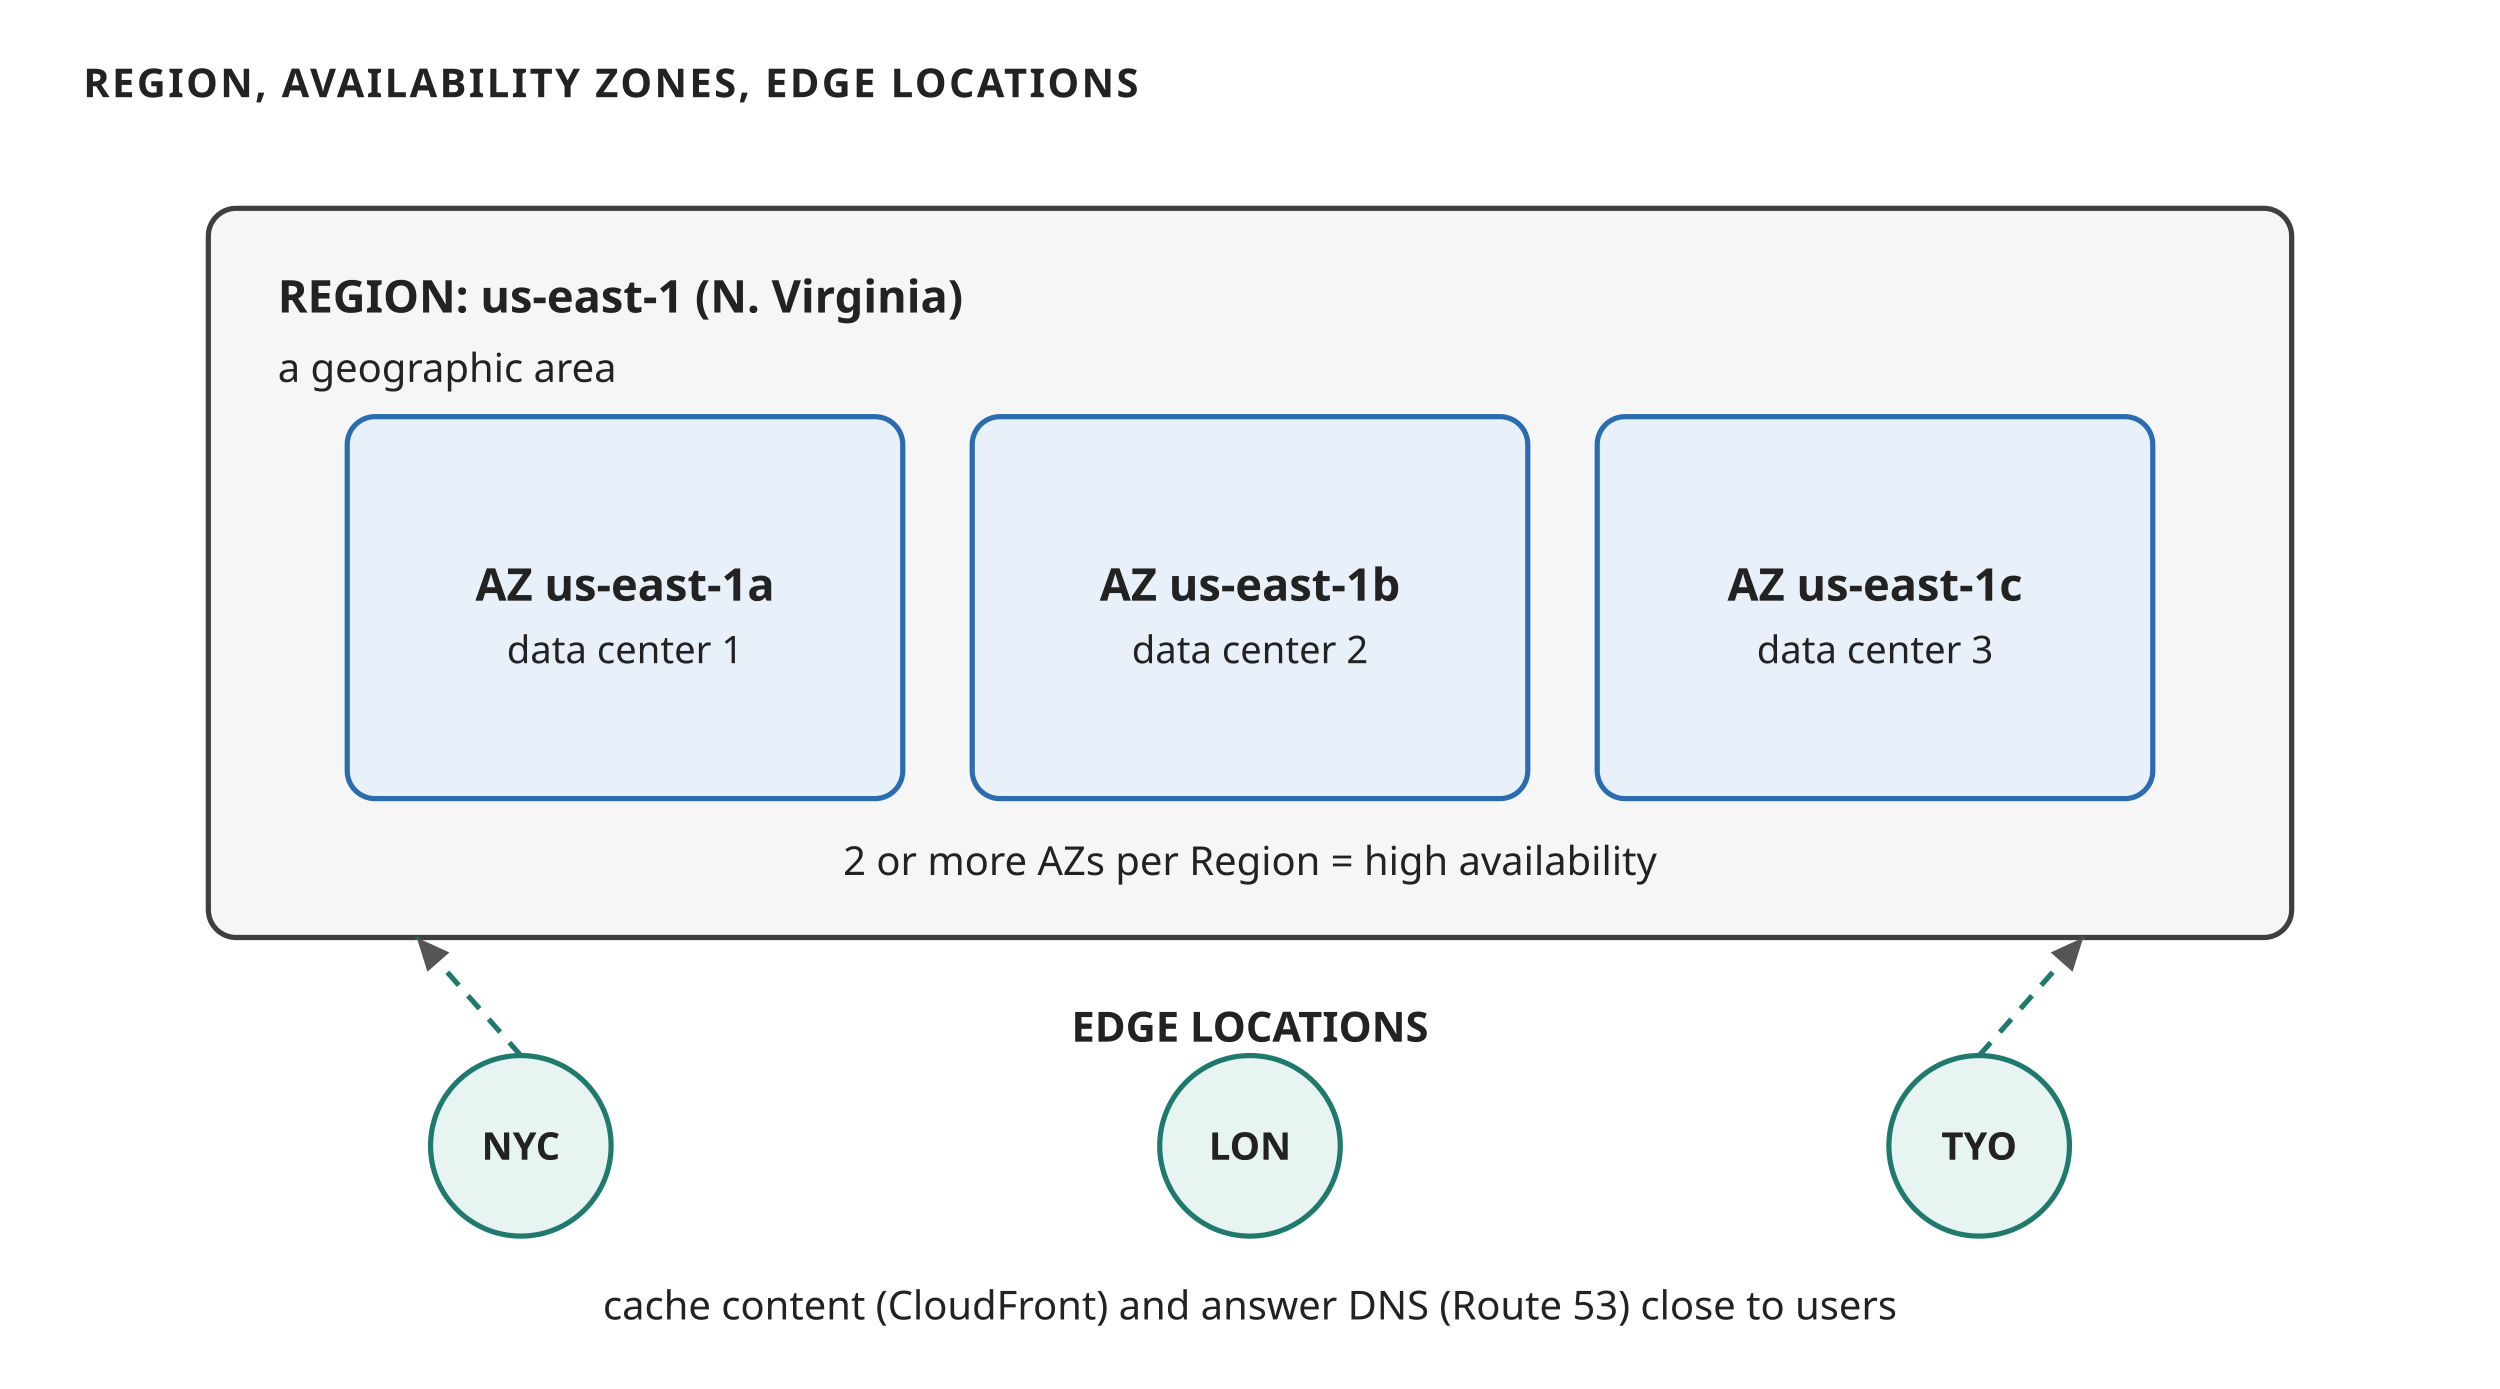
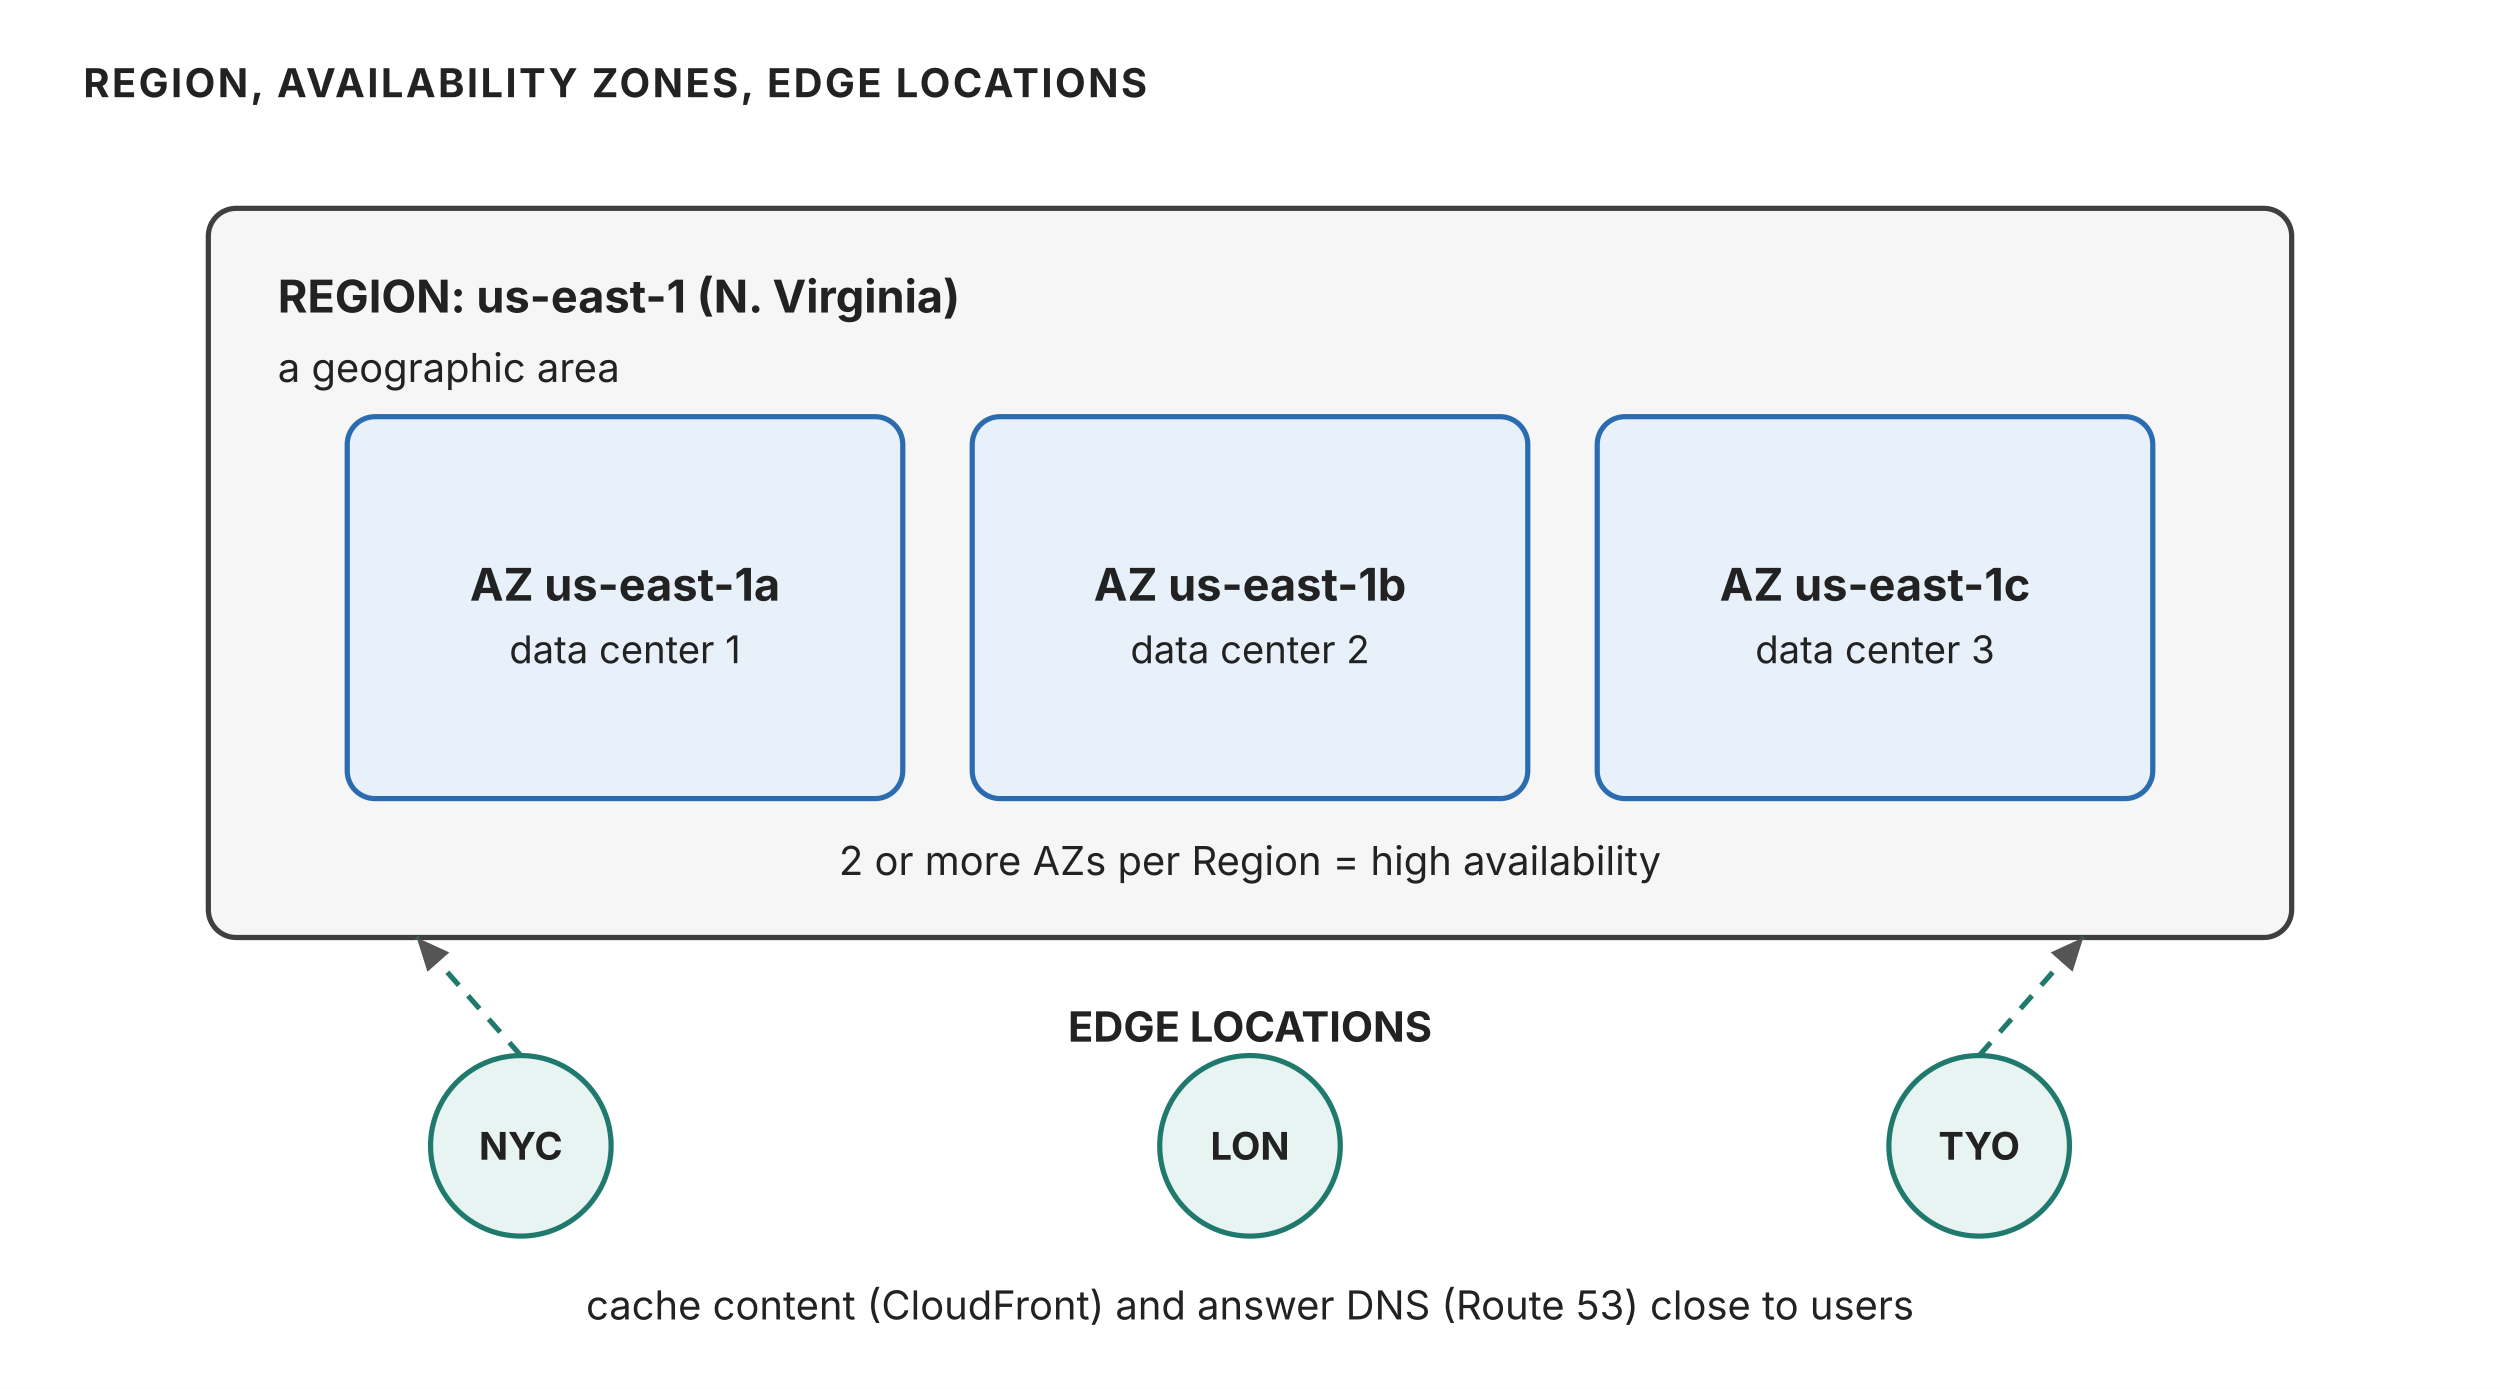
<svg xmlns="http://www.w3.org/2000/svg" width="720" height="400" viewBox="0 0 720 400" role="img" aria-label="Region us-east-1 holding three availability zones, with edge locations in NYC, London, and Tokyo caching content near users">
-   <style>text{font-family:'Trebuchet MS', Verdana, sans-serif;fill:#222222;}</style>
+   <style>text{font-family:"Anthropic Sans",Inter,"Source Sans 3","IBM Plex Sans",sans-serif;fill:#222222}</style>
  <rect width="720" height="400" fill="#ffffff" />
  <defs>
    <marker id="ar" viewBox="0 0 10 10" refX="9" refY="5" markerWidth="7" markerHeight="7" orient="auto-start-reverse">
      <path d="M 0 1 L 9 5 L 0 9 z" fill="#555555" />
    </marker>
  </defs>
  <text x="24" y="28" font-size="11.5" fill="#555555" font-weight="700" letter-spacing="0.06em">REGION, AVAILABILITY ZONES, EDGE LOCATIONS</text>
  <rect x="60" y="60" width="600" height="210" rx="8" fill="#f6f6f6" stroke="#3f3f3f" stroke-width="1.5" />
  <text x="80" y="90" font-size="13" font-weight="700">REGION: us-east-1 (N. Virginia)</text>
  <text x="80" y="110" font-size="11.5" fill="#555555">a geographic area</text>
  <rect x="100" y="120" width="160" height="110" rx="8" fill="#e8f0fa" stroke="#2b6cb0" stroke-width="1.5" />
  <text x="180.0" y="173.0" font-size="13" text-anchor="middle" font-weight="700">AZ us-east-1a</text>
  <text x="180.0" y="191.0" font-size="11" fill="#555555" text-anchor="middle">data center 1</text>
  <rect x="280" y="120" width="160" height="110" rx="8" fill="#e8f0fa" stroke="#2b6cb0" stroke-width="1.5" />
  <text x="360.0" y="173.0" font-size="13" text-anchor="middle" font-weight="700">AZ us-east-1b</text>
  <text x="360.0" y="191.0" font-size="11" fill="#555555" text-anchor="middle">data center 2</text>
  <rect x="460" y="120" width="160" height="110" rx="8" fill="#e8f0fa" stroke="#2b6cb0" stroke-width="1.5" />
  <text x="540.0" y="173.0" font-size="13" text-anchor="middle" font-weight="700">AZ us-east-1c</text>
  <text x="540.0" y="191.0" font-size="11" fill="#555555" text-anchor="middle">data center 3</text>
  <text x="360" y="252" font-size="11.5" fill="#555555" text-anchor="middle">2 or more AZs per Region = high availability</text>
  <circle cx="150" cy="330" r="26" fill="#e7f4f1" stroke="#1f7a6d" stroke-width="1.5" />
  <text x="150" y="334" font-size="11" text-anchor="middle" font-weight="700">NYC</text>
  <circle cx="360" cy="330" r="26" fill="#e7f4f1" stroke="#1f7a6d" stroke-width="1.5" />
  <text x="360" y="334" font-size="11" text-anchor="middle" font-weight="700">LON</text>
  <circle cx="570" cy="330" r="26" fill="#e7f4f1" stroke="#1f7a6d" stroke-width="1.5" />
  <text x="570" y="334" font-size="11" text-anchor="middle" font-weight="700">TYO</text>
  <text x="360" y="300" font-size="12" text-anchor="middle" font-weight="700">EDGE LOCATIONS</text>
  <text x="360" y="380" font-size="11.5" fill="#555555" text-anchor="middle">cache content (CloudFront) and answer DNS (Route 53) close to users</text>
  <line x1="150" y1="304" x2="120" y2="270" stroke="#1f7a6d" stroke-width="1.5" stroke-dasharray="5,4" marker-end="url(#ar)" />
  <line x1="570" y1="304" x2="600" y2="270" stroke="#1f7a6d" stroke-width="1.5" stroke-dasharray="5,4" marker-end="url(#ar)" />
</svg>
